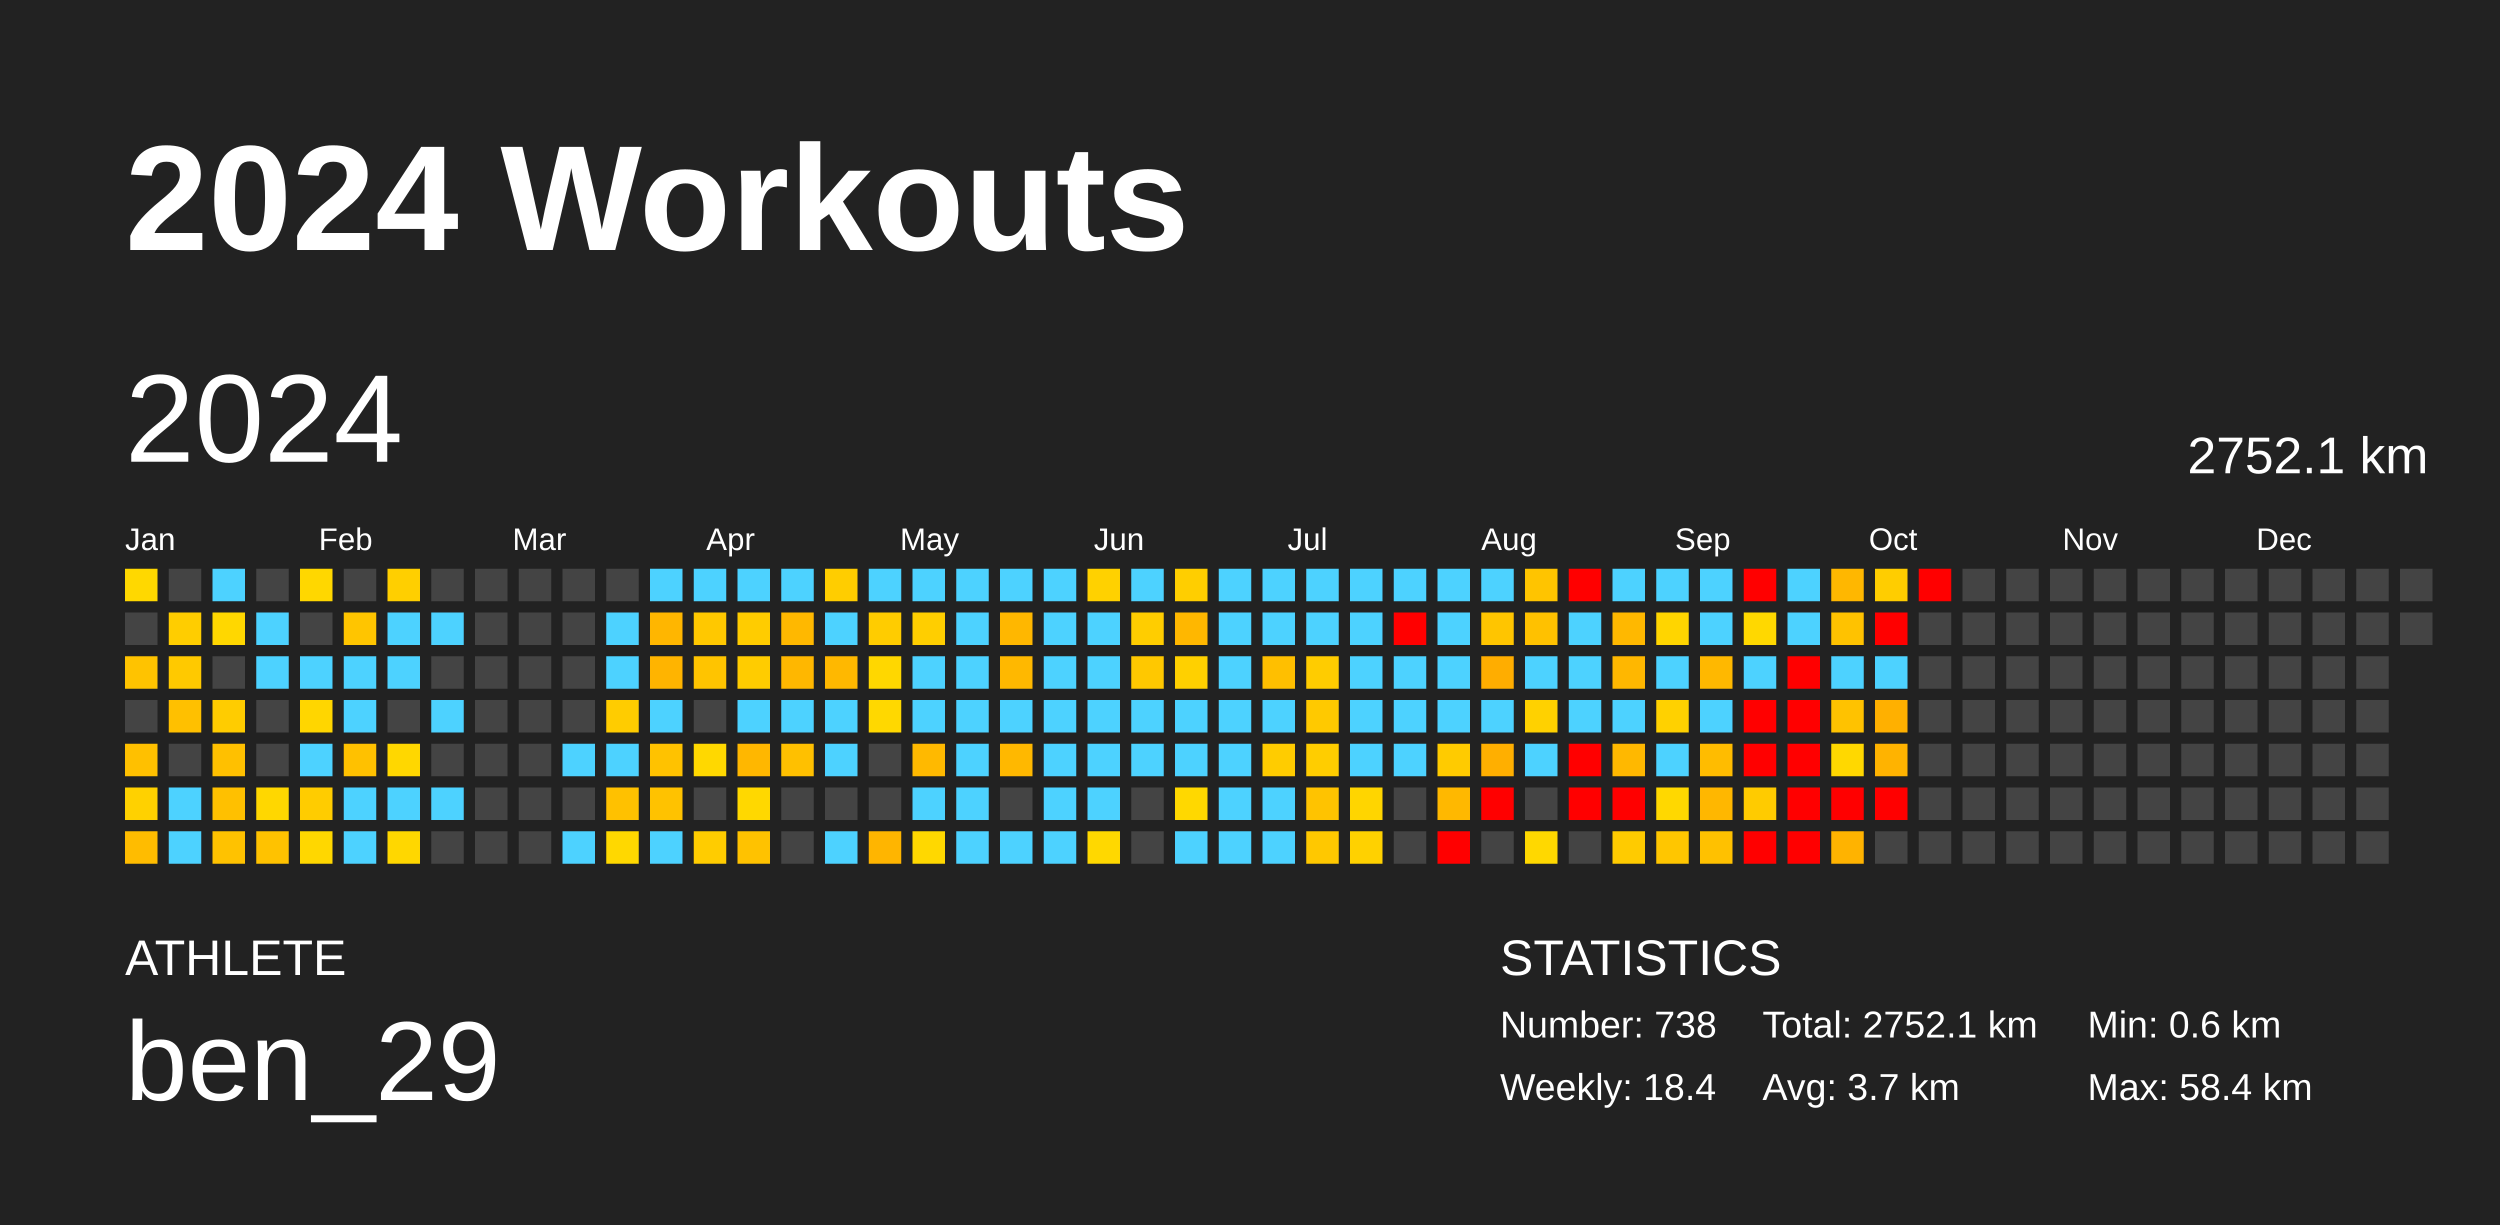
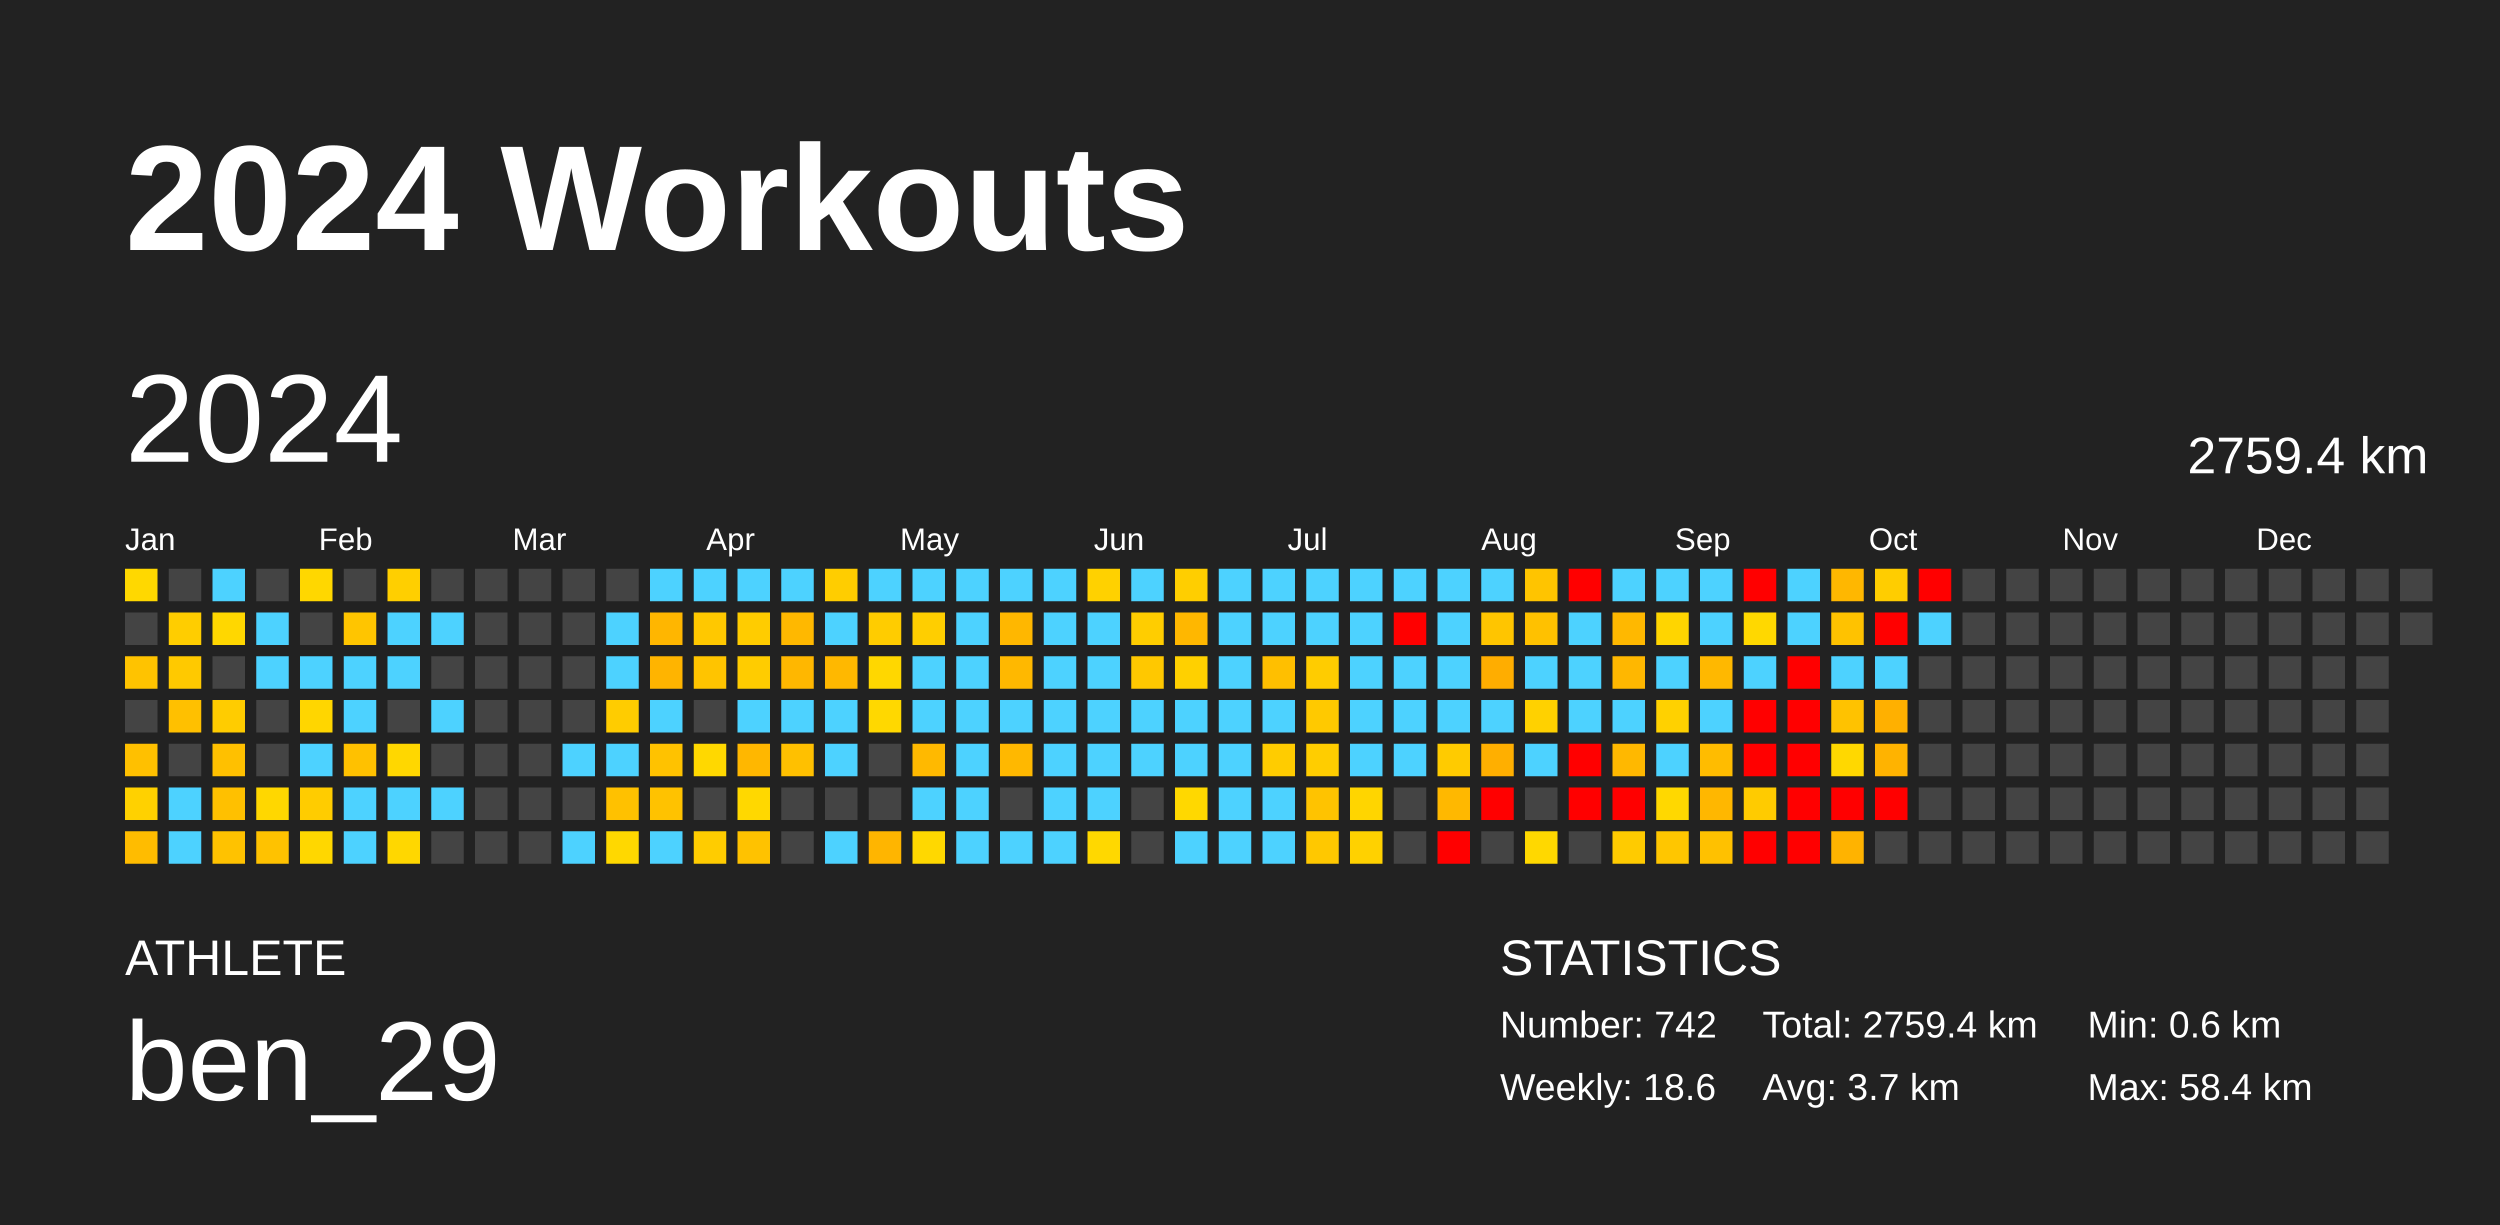
<svg xmlns="http://www.w3.org/2000/svg" baseProfile="full" height="98mm" version="1.1" viewBox="0,0,200,98" width="200mm">
  <defs />
  <rect fill="#222222" height="98" width="200" x="0" y="0" />
  <text fill="#FFFFFF" style="font-size:12px; font-family:Arial; font-weight:bold;" x="10" y="20">2024 Workouts</text>
  <text fill="#FFFFFF" style="font-size:4px; font-family:Arial" x="10" y="78">ATHLETE</text>
  <text fill="#FFFFFF" style="font-size:9px; font-family:Arial" x="10" y="88">ben_29</text>
  <text fill="#FFFFFF" style="font-size:4px; font-family:Arial" x="120" y="78">STATISTICS</text>
-   <text fill="#FFFFFF" style="font-size:3px; font-family:Arial" x="120" y="83">Number: 738</text>
-   <text fill="#FFFFFF" style="font-size:3px; font-family:Arial" x="120" y="88">Weekly: 18.4</text>
-   <text fill="#FFFFFF" style="font-size:3px; font-family:Arial" x="141" y="83">Total: 2752.1 km</text>
+   <text fill="#FFFFFF" style="font-size:3px; font-family:Arial" x="120" y="83">Number: 742</text>
+   <text fill="#FFFFFF" style="font-size:3px; font-family:Arial" x="120" y="88">Weekly: 18.6</text>
+   <text fill="#FFFFFF" style="font-size:3px; font-family:Arial" x="141" y="83">Total: 2759.4 km</text>
  <text fill="#FFFFFF" style="font-size:3px; font-family:Arial" x="141" y="88">Avg: 3.7 km</text>
  <text fill="#FFFFFF" style="font-size:3px; font-family:Arial" x="167" y="83">Min: 0.6 km</text>
  <text fill="#FFFFFF" style="font-size:3px; font-family:Arial" x="167" y="88">Max: 58.4 km</text>
  <text dominant-baseline="hanging" fill="#FFFFFF" style="font-size:10.0px; font-family:Arial;" x="10" y="30">2024</text>
-   <text dominant-baseline="hanging" fill="#FFFFFF" style="font-size:4.125px; font-family:Arial;" x="175" y="35">2752.1 km</text>
+   <text dominant-baseline="hanging" fill="#FFFFFF" style="font-size:4.125px; font-family:Arial;" x="175" y="35">2759.4 km</text>
  <text fill="#FFFFFF" style="font-size:2.5px; font-family:Arial" x="10.0" y="44">Jan</text>
  <text fill="#FFFFFF" style="font-size:2.5px; font-family:Arial" x="25.5" y="44">Feb</text>
  <text fill="#FFFFFF" style="font-size:2.5px; font-family:Arial" x="41.0" y="44">Mar</text>
  <text fill="#FFFFFF" style="font-size:2.5px; font-family:Arial" x="56.5" y="44">Apr</text>
  <text fill="#FFFFFF" style="font-size:2.5px; font-family:Arial" x="72.0" y="44">May</text>
  <text fill="#FFFFFF" style="font-size:2.5px; font-family:Arial" x="87.5" y="44">Jun</text>
  <text fill="#FFFFFF" style="font-size:2.5px; font-family:Arial" x="103.0" y="44">Jul</text>
  <text fill="#FFFFFF" style="font-size:2.5px; font-family:Arial" x="118.5" y="44">Aug</text>
  <text fill="#FFFFFF" style="font-size:2.5px; font-family:Arial" x="134.0" y="44">Sep</text>
  <text fill="#FFFFFF" style="font-size:2.5px; font-family:Arial" x="149.5" y="44">Oct</text>
  <text fill="#FFFFFF" style="font-size:2.5px; font-family:Arial" x="165.0" y="44">Nov</text>
  <text fill="#FFFFFF" style="font-size:2.5px; font-family:Arial" x="180.5" y="44">Dec</text>
  <rect fill="#ffd800" height="2.6" width="2.6" x="10.0" y="45.5" />
  <rect fill="#444444" height="2.6" width="2.6" x="10.0" y="49.0" />
  <rect fill="#ffc300" height="2.6" width="2.6" x="10.0" y="52.5" />
  <rect fill="#444444" height="2.6" width="2.6" x="10.0" y="56.0" />
  <rect fill="#ffc000" height="2.6" width="2.6" x="10.0" y="59.5" />
  <rect fill="#ffd100" height="2.6" width="2.6" x="10.0" y="63.0" />
  <rect fill="#ffbc00" height="2.6" width="2.6" x="10.0" y="66.5" />
  <rect fill="#444444" height="2.6" width="2.6" x="13.5" y="45.5" />
  <rect fill="#ffcd00" height="2.6" width="2.6" x="13.5" y="49.0" />
  <rect fill="#ffc900" height="2.6" width="2.6" x="13.5" y="52.5" />
  <rect fill="#ffc000" height="2.6" width="2.6" x="13.5" y="56.0" />
  <rect fill="#444444" height="2.6" width="2.6" x="13.5" y="59.5" />
  <rect fill="#4dd2ff" height="2.6" width="2.6" x="13.5" y="63.0" />
  <rect fill="#4dd2ff" height="2.6" width="2.6" x="13.5" y="66.5" />
  <rect fill="#4dd2ff" height="2.6" width="2.6" x="17.0" y="45.5" />
  <rect fill="#ffd700" height="2.6" width="2.6" x="17.0" y="49.0" />
  <rect fill="#444444" height="2.6" width="2.6" x="17.0" y="52.5" />
  <rect fill="#ffcc00" height="2.6" width="2.6" x="17.0" y="56.0" />
  <rect fill="#ffc000" height="2.6" width="2.6" x="17.0" y="59.5" />
  <rect fill="#ffc000" height="2.6" width="2.6" x="17.0" y="63.0" />
  <rect fill="#ffc200" height="2.6" width="2.6" x="17.0" y="66.5" />
  <rect fill="#444444" height="2.6" width="2.6" x="20.5" y="45.5" />
  <rect fill="#4dd2ff" height="2.6" width="2.6" x="20.5" y="49.0" />
  <rect fill="#4dd2ff" height="2.6" width="2.6" x="20.5" y="52.5" />
  <rect fill="#444444" height="2.6" width="2.6" x="20.5" y="56.0" />
  <rect fill="#444444" height="2.6" width="2.6" x="20.5" y="59.5" />
  <rect fill="#ffd700" height="2.6" width="2.6" x="20.5" y="63.0" />
  <rect fill="#ffc200" height="2.6" width="2.6" x="20.5" y="66.5" />
  <rect fill="#ffd700" height="2.6" width="2.6" x="24.0" y="45.5" />
  <rect fill="#444444" height="2.6" width="2.6" x="24.0" y="49.0" />
  <rect fill="#4dd2ff" height="2.6" width="2.6" x="24.0" y="52.5" />
  <rect fill="#ffd600" height="2.6" width="2.6" x="24.0" y="56.0" />
  <rect fill="#4dd2ff" height="2.6" width="2.6" x="24.0" y="59.5" />
  <rect fill="#ffcc00" height="2.6" width="2.6" x="24.0" y="63.0" />
  <rect fill="#ffd700" height="2.6" width="2.6" x="24.0" y="66.5" />
  <rect fill="#444444" height="2.6" width="2.6" x="27.5" y="45.5" />
  <rect fill="#ffc500" height="2.6" width="2.6" x="27.5" y="49.0" />
  <rect fill="#4dd2ff" height="2.6" width="2.6" x="27.5" y="52.5" />
  <rect fill="#4dd2ff" height="2.6" width="2.6" x="27.5" y="56.0" />
  <rect fill="#ffc100" height="2.6" width="2.6" x="27.5" y="59.5" />
  <rect fill="#4dd2ff" height="2.6" width="2.6" x="27.5" y="63.0" />
  <rect fill="#4dd2ff" height="2.6" width="2.6" x="27.5" y="66.5" />
  <rect fill="#ffcf00" height="2.6" width="2.6" x="31.0" y="45.5" />
  <rect fill="#4dd2ff" height="2.6" width="2.6" x="31.0" y="49.0" />
  <rect fill="#4dd2ff" height="2.6" width="2.6" x="31.0" y="52.5" />
  <rect fill="#444444" height="2.6" width="2.6" x="31.0" y="56.0" />
  <rect fill="#ffd700" height="2.6" width="2.6" x="31.0" y="59.5" />
  <rect fill="#4dd2ff" height="2.6" width="2.6" x="31.0" y="63.0" />
  <rect fill="#ffd700" height="2.6" width="2.6" x="31.0" y="66.5" />
  <rect fill="#444444" height="2.6" width="2.6" x="34.5" y="45.5" />
  <rect fill="#4dd2ff" height="2.6" width="2.6" x="34.5" y="49.0" />
  <rect fill="#444444" height="2.6" width="2.6" x="34.5" y="52.5" />
  <rect fill="#4dd2ff" height="2.6" width="2.6" x="34.5" y="56.0" />
  <rect fill="#444444" height="2.6" width="2.6" x="34.5" y="59.5" />
  <rect fill="#4dd2ff" height="2.6" width="2.6" x="34.5" y="63.0" />
  <rect fill="#444444" height="2.6" width="2.6" x="34.5" y="66.5" />
  <rect fill="#444444" height="2.6" width="2.6" x="38.0" y="45.5" />
  <rect fill="#444444" height="2.6" width="2.6" x="38.0" y="49.0" />
  <rect fill="#444444" height="2.6" width="2.6" x="38.0" y="52.5" />
  <rect fill="#444444" height="2.6" width="2.6" x="38.0" y="56.0" />
  <rect fill="#444444" height="2.6" width="2.6" x="38.0" y="59.5" />
  <rect fill="#444444" height="2.6" width="2.6" x="38.0" y="63.0" />
  <rect fill="#444444" height="2.6" width="2.6" x="38.0" y="66.5" />
  <rect fill="#444444" height="2.6" width="2.6" x="41.5" y="45.5" />
  <rect fill="#444444" height="2.6" width="2.6" x="41.5" y="49.0" />
  <rect fill="#444444" height="2.6" width="2.6" x="41.5" y="52.5" />
  <rect fill="#444444" height="2.6" width="2.6" x="41.5" y="56.0" />
  <rect fill="#444444" height="2.6" width="2.6" x="41.5" y="59.5" />
  <rect fill="#444444" height="2.6" width="2.6" x="41.5" y="63.0" />
  <rect fill="#444444" height="2.6" width="2.6" x="41.5" y="66.5" />
  <rect fill="#444444" height="2.6" width="2.6" x="45.0" y="45.5" />
  <rect fill="#444444" height="2.6" width="2.6" x="45.0" y="49.0" />
  <rect fill="#444444" height="2.6" width="2.6" x="45.0" y="52.5" />
  <rect fill="#444444" height="2.6" width="2.6" x="45.0" y="56.0" />
  <rect fill="#4dd2ff" height="2.6" width="2.6" x="45.0" y="59.5" />
  <rect fill="#444444" height="2.6" width="2.6" x="45.0" y="63.0" />
  <rect fill="#4dd2ff" height="2.6" width="2.6" x="45.0" y="66.5" />
  <rect fill="#444444" height="2.6" width="2.6" x="48.5" y="45.5" />
  <rect fill="#4dd2ff" height="2.6" width="2.6" x="48.5" y="49.0" />
  <rect fill="#4dd2ff" height="2.6" width="2.6" x="48.5" y="52.5" />
  <rect fill="#ffcc00" height="2.6" width="2.6" x="48.5" y="56.0" />
  <rect fill="#4dd2ff" height="2.6" width="2.6" x="48.5" y="59.5" />
  <rect fill="#ffc100" height="2.6" width="2.6" x="48.5" y="63.0" />
  <rect fill="#ffd800" height="2.6" width="2.6" x="48.5" y="66.5" />
  <rect fill="#4dd2ff" height="2.6" width="2.6" x="52.0" y="45.5" />
  <rect fill="#ffb600" height="2.6" width="2.6" x="52.0" y="49.0" />
  <rect fill="#ffb400" height="2.6" width="2.6" x="52.0" y="52.5" />
  <rect fill="#4dd2ff" height="2.6" width="2.6" x="52.0" y="56.0" />
  <rect fill="#ffc200" height="2.6" width="2.6" x="52.0" y="59.5" />
  <rect fill="#ffc200" height="2.6" width="2.6" x="52.0" y="63.0" />
  <rect fill="#4dd2ff" height="2.6" width="2.6" x="52.0" y="66.5" />
  <rect fill="#4dd2ff" height="2.6" width="2.6" x="55.5" y="45.5" />
  <rect fill="#ffc800" height="2.6" width="2.6" x="55.5" y="49.0" />
  <rect fill="#ffc400" height="2.6" width="2.6" x="55.5" y="52.5" />
  <rect fill="#444444" height="2.6" width="2.6" x="55.5" y="56.0" />
  <rect fill="#ffd800" height="2.6" width="2.6" x="55.5" y="59.5" />
  <rect fill="#444444" height="2.6" width="2.6" x="55.5" y="63.0" />
  <rect fill="#ffcc00" height="2.6" width="2.6" x="55.5" y="66.5" />
  <rect fill="#4dd2ff" height="2.6" width="2.6" x="59.0" y="45.5" />
  <rect fill="#ffcc00" height="2.6" width="2.6" x="59.0" y="49.0" />
  <rect fill="#ffcc00" height="2.6" width="2.6" x="59.0" y="52.5" />
  <rect fill="#4dd2ff" height="2.6" width="2.6" x="59.0" y="56.0" />
  <rect fill="#ffb700" height="2.6" width="2.6" x="59.0" y="59.5" />
  <rect fill="#ffd800" height="2.6" width="2.6" x="59.0" y="63.0" />
  <rect fill="#ffc200" height="2.6" width="2.6" x="59.0" y="66.5" />
  <rect fill="#4dd2ff" height="2.6" width="2.6" x="62.5" y="45.5" />
  <rect fill="#ffb800" height="2.6" width="2.6" x="62.5" y="49.0" />
  <rect fill="#ffb700" height="2.6" width="2.6" x="62.5" y="52.5" />
  <rect fill="#4dd2ff" height="2.6" width="2.6" x="62.5" y="56.0" />
  <rect fill="#ffc000" height="2.6" width="2.6" x="62.5" y="59.5" />
  <rect fill="#444444" height="2.6" width="2.6" x="62.5" y="63.0" />
  <rect fill="#444444" height="2.6" width="2.6" x="62.5" y="66.5" />
  <rect fill="#ffcd00" height="2.6" width="2.6" x="66.0" y="45.5" />
  <rect fill="#4dd2ff" height="2.6" width="2.6" x="66.0" y="49.0" />
  <rect fill="#ffb800" height="2.6" width="2.6" x="66.0" y="52.5" />
  <rect fill="#4dd2ff" height="2.6" width="2.6" x="66.0" y="56.0" />
  <rect fill="#4dd2ff" height="2.6" width="2.6" x="66.0" y="59.5" />
  <rect fill="#444444" height="2.6" width="2.6" x="66.0" y="63.0" />
  <rect fill="#4dd2ff" height="2.6" width="2.6" x="66.0" y="66.5" />
  <rect fill="#4dd2ff" height="2.6" width="2.6" x="69.5" y="45.5" />
  <rect fill="#ffcc00" height="2.6" width="2.6" x="69.5" y="49.0" />
  <rect fill="#ffd700" height="2.6" width="2.6" x="69.5" y="52.5" />
  <rect fill="#ffd800" height="2.6" width="2.6" x="69.5" y="56.0" />
  <rect fill="#444444" height="2.6" width="2.6" x="69.5" y="59.5" />
  <rect fill="#444444" height="2.6" width="2.6" x="69.5" y="63.0" />
  <rect fill="#ffb500" height="2.6" width="2.6" x="69.5" y="66.5" />
  <rect fill="#4dd2ff" height="2.6" width="2.6" x="73.0" y="45.5" />
  <rect fill="#ffce00" height="2.6" width="2.6" x="73.0" y="49.0" />
  <rect fill="#4dd2ff" height="2.6" width="2.6" x="73.0" y="52.5" />
  <rect fill="#4dd2ff" height="2.6" width="2.6" x="73.0" y="56.0" />
  <rect fill="#ffb900" height="2.6" width="2.6" x="73.0" y="59.5" />
  <rect fill="#4dd2ff" height="2.6" width="2.6" x="73.0" y="63.0" />
  <rect fill="#ffd800" height="2.6" width="2.6" x="73.0" y="66.5" />
  <rect fill="#4dd2ff" height="2.6" width="2.6" x="76.5" y="45.5" />
  <rect fill="#4dd2ff" height="2.6" width="2.6" x="76.5" y="49.0" />
  <rect fill="#4dd2ff" height="2.6" width="2.6" x="76.5" y="52.5" />
  <rect fill="#4dd2ff" height="2.6" width="2.6" x="76.5" y="56.0" />
  <rect fill="#4dd2ff" height="2.6" width="2.6" x="76.5" y="59.5" />
  <rect fill="#4dd2ff" height="2.6" width="2.6" x="76.5" y="63.0" />
  <rect fill="#4dd2ff" height="2.6" width="2.6" x="76.5" y="66.5" />
  <rect fill="#4dd2ff" height="2.6" width="2.6" x="80.0" y="45.5" />
  <rect fill="#ffb700" height="2.6" width="2.6" x="80.0" y="49.0" />
  <rect fill="#ffb800" height="2.6" width="2.6" x="80.0" y="52.5" />
  <rect fill="#4dd2ff" height="2.6" width="2.6" x="80.0" y="56.0" />
  <rect fill="#ffb800" height="2.6" width="2.6" x="80.0" y="59.5" />
  <rect fill="#444444" height="2.6" width="2.6" x="80.0" y="63.0" />
  <rect fill="#4dd2ff" height="2.6" width="2.6" x="80.0" y="66.5" />
  <rect fill="#4dd2ff" height="2.6" width="2.6" x="83.5" y="45.5" />
  <rect fill="#4dd2ff" height="2.6" width="2.6" x="83.5" y="49.0" />
  <rect fill="#4dd2ff" height="2.6" width="2.6" x="83.5" y="52.5" />
  <rect fill="#4dd2ff" height="2.6" width="2.6" x="83.5" y="56.0" />
  <rect fill="#4dd2ff" height="2.6" width="2.6" x="83.5" y="59.5" />
  <rect fill="#4dd2ff" height="2.6" width="2.6" x="83.5" y="63.0" />
  <rect fill="#4dd2ff" height="2.6" width="2.6" x="83.5" y="66.5" />
  <rect fill="#ffd100" height="2.6" width="2.6" x="87.0" y="45.5" />
  <rect fill="#4dd2ff" height="2.6" width="2.6" x="87.0" y="49.0" />
  <rect fill="#4dd2ff" height="2.6" width="2.6" x="87.0" y="52.5" />
  <rect fill="#4dd2ff" height="2.6" width="2.6" x="87.0" y="56.0" />
  <rect fill="#4dd2ff" height="2.6" width="2.6" x="87.0" y="59.5" />
  <rect fill="#4dd2ff" height="2.6" width="2.6" x="87.0" y="63.0" />
  <rect fill="#ffd800" height="2.6" width="2.6" x="87.0" y="66.5" />
  <rect fill="#4dd2ff" height="2.6" width="2.6" x="90.5" y="45.5" />
  <rect fill="#ffcd00" height="2.6" width="2.6" x="90.5" y="49.0" />
  <rect fill="#ffc800" height="2.6" width="2.6" x="90.5" y="52.5" />
  <rect fill="#4dd2ff" height="2.6" width="2.6" x="90.5" y="56.0" />
  <rect fill="#4dd2ff" height="2.6" width="2.6" x="90.5" y="59.5" />
  <rect fill="#444444" height="2.6" width="2.6" x="90.5" y="63.0" />
  <rect fill="#444444" height="2.6" width="2.6" x="90.5" y="66.5" />
  <rect fill="#ffce00" height="2.6" width="2.6" x="94.0" y="45.5" />
  <rect fill="#ffb700" height="2.6" width="2.6" x="94.0" y="49.0" />
  <rect fill="#ffd000" height="2.6" width="2.6" x="94.0" y="52.5" />
  <rect fill="#4dd2ff" height="2.6" width="2.6" x="94.0" y="56.0" />
  <rect fill="#4dd2ff" height="2.6" width="2.6" x="94.0" y="59.5" />
  <rect fill="#ffd800" height="2.6" width="2.6" x="94.0" y="63.0" />
  <rect fill="#4dd2ff" height="2.6" width="2.6" x="94.0" y="66.5" />
  <rect fill="#4dd2ff" height="2.6" width="2.6" x="97.5" y="45.5" />
  <rect fill="#4dd2ff" height="2.6" width="2.6" x="97.5" y="49.0" />
  <rect fill="#4dd2ff" height="2.6" width="2.6" x="97.5" y="52.5" />
  <rect fill="#4dd2ff" height="2.6" width="2.6" x="97.5" y="56.0" />
  <rect fill="#4dd2ff" height="2.6" width="2.6" x="97.5" y="59.5" />
  <rect fill="#4dd2ff" height="2.6" width="2.6" x="97.5" y="63.0" />
  <rect fill="#4dd2ff" height="2.6" width="2.6" x="97.5" y="66.5" />
  <rect fill="#4dd2ff" height="2.6" width="2.6" x="101.0" y="45.5" />
  <rect fill="#4dd2ff" height="2.6" width="2.6" x="101.0" y="49.0" />
  <rect fill="#ffbf00" height="2.6" width="2.6" x="101.0" y="52.5" />
  <rect fill="#4dd2ff" height="2.6" width="2.6" x="101.0" y="56.0" />
  <rect fill="#ffcc00" height="2.6" width="2.6" x="101.0" y="59.5" />
  <rect fill="#4dd2ff" height="2.6" width="2.6" x="101.0" y="63.0" />
  <rect fill="#4dd2ff" height="2.6" width="2.6" x="101.0" y="66.5" />
  <rect fill="#4dd2ff" height="2.6" width="2.6" x="104.5" y="45.5" />
  <rect fill="#4dd2ff" height="2.6" width="2.6" x="104.5" y="49.0" />
  <rect fill="#ffcc00" height="2.6" width="2.6" x="104.5" y="52.5" />
  <rect fill="#ffc900" height="2.6" width="2.6" x="104.5" y="56.0" />
  <rect fill="#ffcd00" height="2.6" width="2.6" x="104.5" y="59.5" />
  <rect fill="#ffc300" height="2.6" width="2.6" x="104.5" y="63.0" />
  <rect fill="#ffc800" height="2.6" width="2.6" x="104.5" y="66.5" />
  <rect fill="#4dd2ff" height="2.6" width="2.6" x="108.0" y="45.5" />
  <rect fill="#4dd2ff" height="2.6" width="2.6" x="108.0" y="49.0" />
  <rect fill="#4dd2ff" height="2.6" width="2.6" x="108.0" y="52.5" />
  <rect fill="#4dd2ff" height="2.6" width="2.6" x="108.0" y="56.0" />
  <rect fill="#4dd2ff" height="2.6" width="2.6" x="108.0" y="59.5" />
  <rect fill="#ffd500" height="2.6" width="2.6" x="108.0" y="63.0" />
  <rect fill="#ffd100" height="2.6" width="2.6" x="108.0" y="66.5" />
  <rect fill="#4dd2ff" height="2.6" width="2.6" x="111.5" y="45.5" />
  <rect fill="red" height="2.6" width="2.6" x="111.5" y="49.0" />
  <rect fill="#4dd2ff" height="2.6" width="2.6" x="111.5" y="52.5" />
  <rect fill="#4dd2ff" height="2.6" width="2.6" x="111.5" y="56.0" />
  <rect fill="#4dd2ff" height="2.6" width="2.6" x="111.5" y="59.5" />
  <rect fill="#444444" height="2.6" width="2.6" x="111.5" y="63.0" />
  <rect fill="#444444" height="2.6" width="2.6" x="111.5" y="66.5" />
  <rect fill="#4dd2ff" height="2.6" width="2.6" x="115.0" y="45.5" />
  <rect fill="#4dd2ff" height="2.6" width="2.6" x="115.0" y="49.0" />
  <rect fill="#4dd2ff" height="2.6" width="2.6" x="115.0" y="52.5" />
  <rect fill="#4dd2ff" height="2.6" width="2.6" x="115.0" y="56.0" />
  <rect fill="#ffcb00" height="2.6" width="2.6" x="115.0" y="59.5" />
  <rect fill="#ffb800" height="2.6" width="2.6" x="115.0" y="63.0" />
  <rect fill="red" height="2.6" width="2.6" x="115.0" y="66.5" />
  <rect fill="#4dd2ff" height="2.6" width="2.6" x="118.5" y="45.5" />
  <rect fill="#ffc500" height="2.6" width="2.6" x="118.5" y="49.0" />
  <rect fill="#ffad00" height="2.6" width="2.6" x="118.5" y="52.5" />
  <rect fill="#4dd2ff" height="2.6" width="2.6" x="118.5" y="56.0" />
  <rect fill="#ffaf00" height="2.6" width="2.6" x="118.5" y="59.5" />
  <rect fill="red" height="2.6" width="2.6" x="118.5" y="63.0" />
  <rect fill="#444444" height="2.6" width="2.6" x="118.5" y="66.5" />
  <rect fill="#ffc400" height="2.6" width="2.6" x="122.0" y="45.5" />
  <rect fill="#ffc100" height="2.6" width="2.6" x="122.0" y="49.0" />
  <rect fill="#4dd2ff" height="2.6" width="2.6" x="122.0" y="52.5" />
  <rect fill="#ffd100" height="2.6" width="2.6" x="122.0" y="56.0" />
  <rect fill="#4dd2ff" height="2.6" width="2.6" x="122.0" y="59.5" />
  <rect fill="#444444" height="2.6" width="2.6" x="122.0" y="63.0" />
  <rect fill="#ffd800" height="2.6" width="2.6" x="122.0" y="66.5" />
  <rect fill="red" height="2.6" width="2.6" x="125.5" y="45.5" />
  <rect fill="#4dd2ff" height="2.6" width="2.6" x="125.5" y="49.0" />
  <rect fill="#4dd2ff" height="2.6" width="2.6" x="125.5" y="52.5" />
  <rect fill="#4dd2ff" height="2.6" width="2.6" x="125.5" y="56.0" />
  <rect fill="red" height="2.6" width="2.6" x="125.5" y="59.5" />
  <rect fill="red" height="2.6" width="2.6" x="125.5" y="63.0" />
  <rect fill="#444444" height="2.6" width="2.6" x="125.5" y="66.5" />
  <rect fill="#4dd2ff" height="2.6" width="2.6" x="129.0" y="45.5" />
  <rect fill="#ffb800" height="2.6" width="2.6" x="129.0" y="49.0" />
  <rect fill="#ffb700" height="2.6" width="2.6" x="129.0" y="52.5" />
  <rect fill="#4dd2ff" height="2.6" width="2.6" x="129.0" y="56.0" />
  <rect fill="#ffb800" height="2.6" width="2.6" x="129.0" y="59.5" />
  <rect fill="red" height="2.6" width="2.6" x="129.0" y="63.0" />
  <rect fill="#ffcb00" height="2.6" width="2.6" x="129.0" y="66.5" />
  <rect fill="#4dd2ff" height="2.6" width="2.6" x="132.5" y="45.5" />
  <rect fill="#ffd500" height="2.6" width="2.6" x="132.5" y="49.0" />
  <rect fill="#4dd2ff" height="2.6" width="2.6" x="132.5" y="52.5" />
  <rect fill="#ffd100" height="2.6" width="2.6" x="132.5" y="56.0" />
  <rect fill="#4dd2ff" height="2.6" width="2.6" x="132.5" y="59.5" />
  <rect fill="#ffd800" height="2.6" width="2.6" x="132.5" y="63.0" />
  <rect fill="#ffc600" height="2.6" width="2.6" x="132.5" y="66.5" />
  <rect fill="#4dd2ff" height="2.6" width="2.6" x="136.0" y="45.5" />
  <rect fill="#4dd2ff" height="2.6" width="2.6" x="136.0" y="49.0" />
  <rect fill="#ffb800" height="2.6" width="2.6" x="136.0" y="52.5" />
  <rect fill="#4dd2ff" height="2.6" width="2.6" x="136.0" y="56.0" />
  <rect fill="#ffbc00" height="2.6" width="2.6" x="136.0" y="59.5" />
  <rect fill="#ffb700" height="2.6" width="2.6" x="136.0" y="63.0" />
  <rect fill="#ffc100" height="2.6" width="2.6" x="136.0" y="66.5" />
  <rect fill="red" height="2.6" width="2.6" x="139.5" y="45.5" />
  <rect fill="#ffd800" height="2.6" width="2.6" x="139.5" y="49.0" />
  <rect fill="#4dd2ff" height="2.6" width="2.6" x="139.5" y="52.5" />
  <rect fill="red" height="2.6" width="2.6" x="139.5" y="56.0" />
  <rect fill="red" height="2.6" width="2.6" x="139.5" y="59.5" />
  <rect fill="#ffcb00" height="2.6" width="2.6" x="139.5" y="63.0" />
  <rect fill="red" height="2.6" width="2.6" x="139.5" y="66.5" />
  <rect fill="#4dd2ff" height="2.6" width="2.6" x="143.0" y="45.5" />
  <rect fill="#4dd2ff" height="2.6" width="2.6" x="143.0" y="49.0" />
  <rect fill="red" height="2.6" width="2.6" x="143.0" y="52.5" />
  <rect fill="red" height="2.6" width="2.6" x="143.0" y="56.0" />
  <rect fill="red" height="2.6" width="2.6" x="143.0" y="59.5" />
  <rect fill="red" height="2.6" width="2.6" x="143.0" y="63.0" />
  <rect fill="red" height="2.6" width="2.6" x="143.0" y="66.5" />
  <rect fill="#ffb700" height="2.6" width="2.6" x="146.5" y="45.5" />
  <rect fill="#ffc200" height="2.6" width="2.6" x="146.5" y="49.0" />
  <rect fill="#4dd2ff" height="2.6" width="2.6" x="146.5" y="52.5" />
  <rect fill="#ffc200" height="2.6" width="2.6" x="146.5" y="56.0" />
  <rect fill="#ffd800" height="2.6" width="2.6" x="146.5" y="59.5" />
  <rect fill="red" height="2.6" width="2.6" x="146.5" y="63.0" />
  <rect fill="#ffb300" height="2.6" width="2.6" x="146.5" y="66.5" />
  <rect fill="#ffcd00" height="2.6" width="2.6" x="150.0" y="45.5" />
  <rect fill="red" height="2.6" width="2.6" x="150.0" y="49.0" />
  <rect fill="#4dd2ff" height="2.6" width="2.6" x="150.0" y="52.5" />
  <rect fill="#ffb000" height="2.6" width="2.6" x="150.0" y="56.0" />
  <rect fill="#ffb300" height="2.6" width="2.6" x="150.0" y="59.5" />
  <rect fill="red" height="2.6" width="2.6" x="150.0" y="63.0" />
  <rect fill="#444444" height="2.6" width="2.6" x="150.0" y="66.5" />
  <rect fill="red" height="2.6" width="2.6" x="153.5" y="45.5" />
-   <rect fill="#444444" height="2.6" width="2.6" x="153.5" y="49.0" />
+   <rect fill="#4dd2ff" height="2.6" width="2.6" x="153.5" y="49.0" />
  <rect fill="#444444" height="2.6" width="2.6" x="153.5" y="52.5" />
  <rect fill="#444444" height="2.6" width="2.6" x="153.5" y="56.0" />
  <rect fill="#444444" height="2.6" width="2.6" x="153.5" y="59.5" />
  <rect fill="#444444" height="2.6" width="2.6" x="153.5" y="63.0" />
  <rect fill="#444444" height="2.6" width="2.6" x="153.5" y="66.5" />
  <rect fill="#444444" height="2.6" width="2.6" x="157.0" y="45.5" />
  <rect fill="#444444" height="2.6" width="2.6" x="157.0" y="49.0" />
  <rect fill="#444444" height="2.6" width="2.6" x="157.0" y="52.5" />
  <rect fill="#444444" height="2.6" width="2.6" x="157.0" y="56.0" />
  <rect fill="#444444" height="2.6" width="2.6" x="157.0" y="59.5" />
  <rect fill="#444444" height="2.6" width="2.6" x="157.0" y="63.0" />
  <rect fill="#444444" height="2.6" width="2.6" x="157.0" y="66.5" />
  <rect fill="#444444" height="2.6" width="2.6" x="160.5" y="45.5" />
  <rect fill="#444444" height="2.6" width="2.6" x="160.5" y="49.0" />
  <rect fill="#444444" height="2.6" width="2.6" x="160.5" y="52.5" />
  <rect fill="#444444" height="2.6" width="2.6" x="160.5" y="56.0" />
  <rect fill="#444444" height="2.6" width="2.6" x="160.5" y="59.5" />
  <rect fill="#444444" height="2.6" width="2.6" x="160.5" y="63.0" />
  <rect fill="#444444" height="2.6" width="2.6" x="160.5" y="66.5" />
  <rect fill="#444444" height="2.6" width="2.6" x="164.0" y="45.5" />
  <rect fill="#444444" height="2.6" width="2.6" x="164.0" y="49.0" />
  <rect fill="#444444" height="2.6" width="2.6" x="164.0" y="52.5" />
  <rect fill="#444444" height="2.6" width="2.6" x="164.0" y="56.0" />
  <rect fill="#444444" height="2.6" width="2.6" x="164.0" y="59.5" />
  <rect fill="#444444" height="2.6" width="2.6" x="164.0" y="63.0" />
  <rect fill="#444444" height="2.6" width="2.6" x="164.0" y="66.5" />
  <rect fill="#444444" height="2.6" width="2.6" x="167.5" y="45.5" />
  <rect fill="#444444" height="2.6" width="2.6" x="167.5" y="49.0" />
  <rect fill="#444444" height="2.6" width="2.6" x="167.5" y="52.5" />
  <rect fill="#444444" height="2.6" width="2.6" x="167.5" y="56.0" />
  <rect fill="#444444" height="2.6" width="2.6" x="167.5" y="59.5" />
  <rect fill="#444444" height="2.6" width="2.6" x="167.5" y="63.0" />
  <rect fill="#444444" height="2.6" width="2.6" x="167.5" y="66.5" />
  <rect fill="#444444" height="2.6" width="2.6" x="171.0" y="45.5" />
  <rect fill="#444444" height="2.6" width="2.6" x="171.0" y="49.0" />
  <rect fill="#444444" height="2.6" width="2.6" x="171.0" y="52.5" />
  <rect fill="#444444" height="2.6" width="2.6" x="171.0" y="56.0" />
  <rect fill="#444444" height="2.6" width="2.6" x="171.0" y="59.5" />
  <rect fill="#444444" height="2.6" width="2.6" x="171.0" y="63.0" />
  <rect fill="#444444" height="2.6" width="2.6" x="171.0" y="66.5" />
  <rect fill="#444444" height="2.6" width="2.6" x="174.5" y="45.5" />
  <rect fill="#444444" height="2.6" width="2.6" x="174.5" y="49.0" />
  <rect fill="#444444" height="2.6" width="2.6" x="174.5" y="52.5" />
  <rect fill="#444444" height="2.6" width="2.6" x="174.5" y="56.0" />
  <rect fill="#444444" height="2.6" width="2.6" x="174.5" y="59.5" />
  <rect fill="#444444" height="2.6" width="2.6" x="174.5" y="63.0" />
  <rect fill="#444444" height="2.6" width="2.6" x="174.5" y="66.5" />
  <rect fill="#444444" height="2.6" width="2.6" x="178.0" y="45.5" />
  <rect fill="#444444" height="2.6" width="2.6" x="178.0" y="49.0" />
  <rect fill="#444444" height="2.6" width="2.6" x="178.0" y="52.5" />
  <rect fill="#444444" height="2.6" width="2.6" x="178.0" y="56.0" />
  <rect fill="#444444" height="2.6" width="2.6" x="178.0" y="59.5" />
  <rect fill="#444444" height="2.6" width="2.6" x="178.0" y="63.0" />
  <rect fill="#444444" height="2.6" width="2.6" x="178.0" y="66.5" />
  <rect fill="#444444" height="2.6" width="2.6" x="181.5" y="45.5" />
  <rect fill="#444444" height="2.6" width="2.6" x="181.5" y="49.0" />
  <rect fill="#444444" height="2.6" width="2.6" x="181.5" y="52.5" />
  <rect fill="#444444" height="2.6" width="2.6" x="181.5" y="56.0" />
  <rect fill="#444444" height="2.6" width="2.6" x="181.5" y="59.5" />
  <rect fill="#444444" height="2.6" width="2.6" x="181.5" y="63.0" />
  <rect fill="#444444" height="2.6" width="2.6" x="181.5" y="66.5" />
  <rect fill="#444444" height="2.6" width="2.6" x="185.0" y="45.5" />
  <rect fill="#444444" height="2.6" width="2.6" x="185.0" y="49.0" />
  <rect fill="#444444" height="2.6" width="2.6" x="185.0" y="52.5" />
  <rect fill="#444444" height="2.6" width="2.6" x="185.0" y="56.0" />
  <rect fill="#444444" height="2.6" width="2.6" x="185.0" y="59.5" />
  <rect fill="#444444" height="2.6" width="2.6" x="185.0" y="63.0" />
  <rect fill="#444444" height="2.6" width="2.6" x="185.0" y="66.5" />
  <rect fill="#444444" height="2.6" width="2.6" x="188.5" y="45.5" />
  <rect fill="#444444" height="2.6" width="2.6" x="188.5" y="49.0" />
  <rect fill="#444444" height="2.6" width="2.6" x="188.5" y="52.5" />
  <rect fill="#444444" height="2.6" width="2.6" x="188.5" y="56.0" />
  <rect fill="#444444" height="2.6" width="2.6" x="188.5" y="59.5" />
  <rect fill="#444444" height="2.6" width="2.6" x="188.5" y="63.0" />
  <rect fill="#444444" height="2.6" width="2.6" x="188.5" y="66.5" />
  <rect fill="#444444" height="2.6" width="2.6" x="192.0" y="45.5" />
  <rect fill="#444444" height="2.6" width="2.6" x="192.0" y="49.0" />
</svg>
